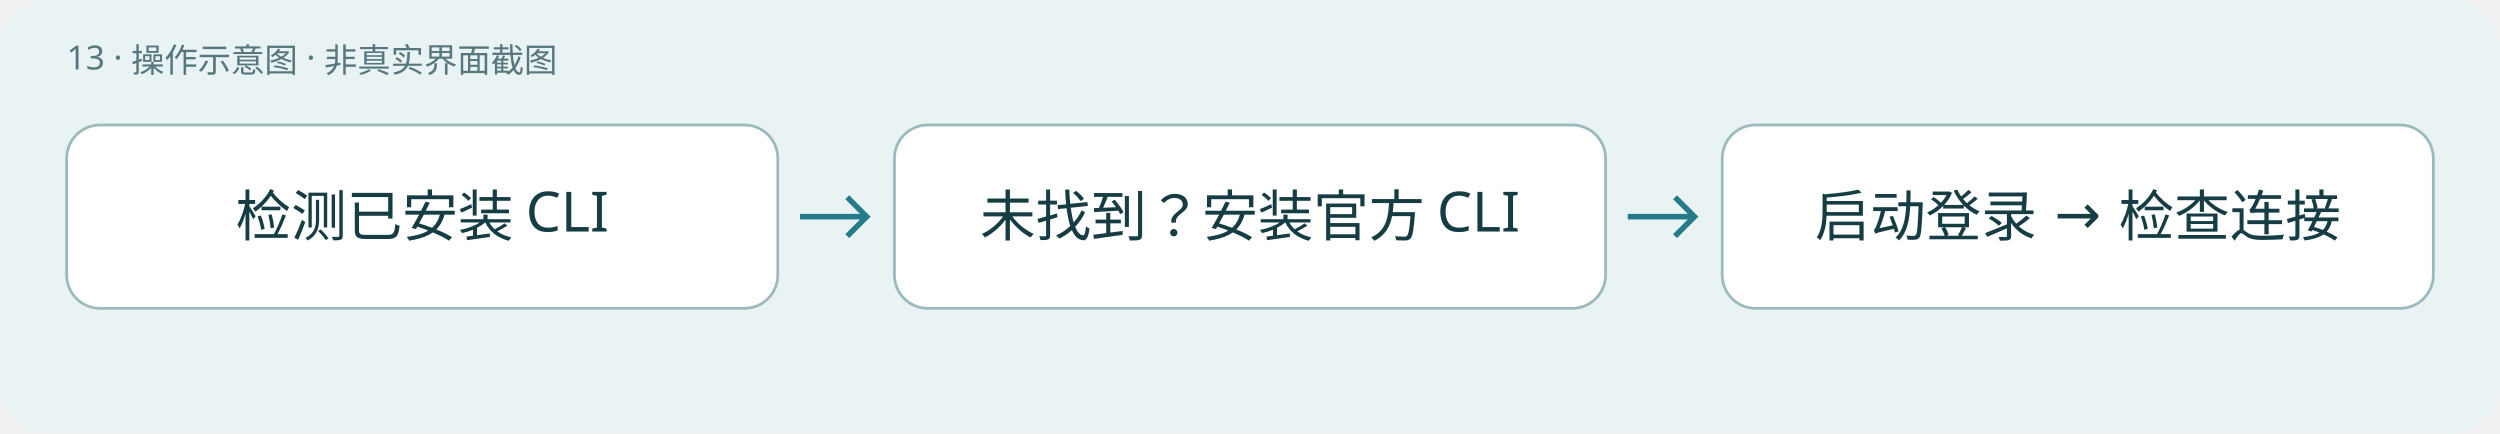
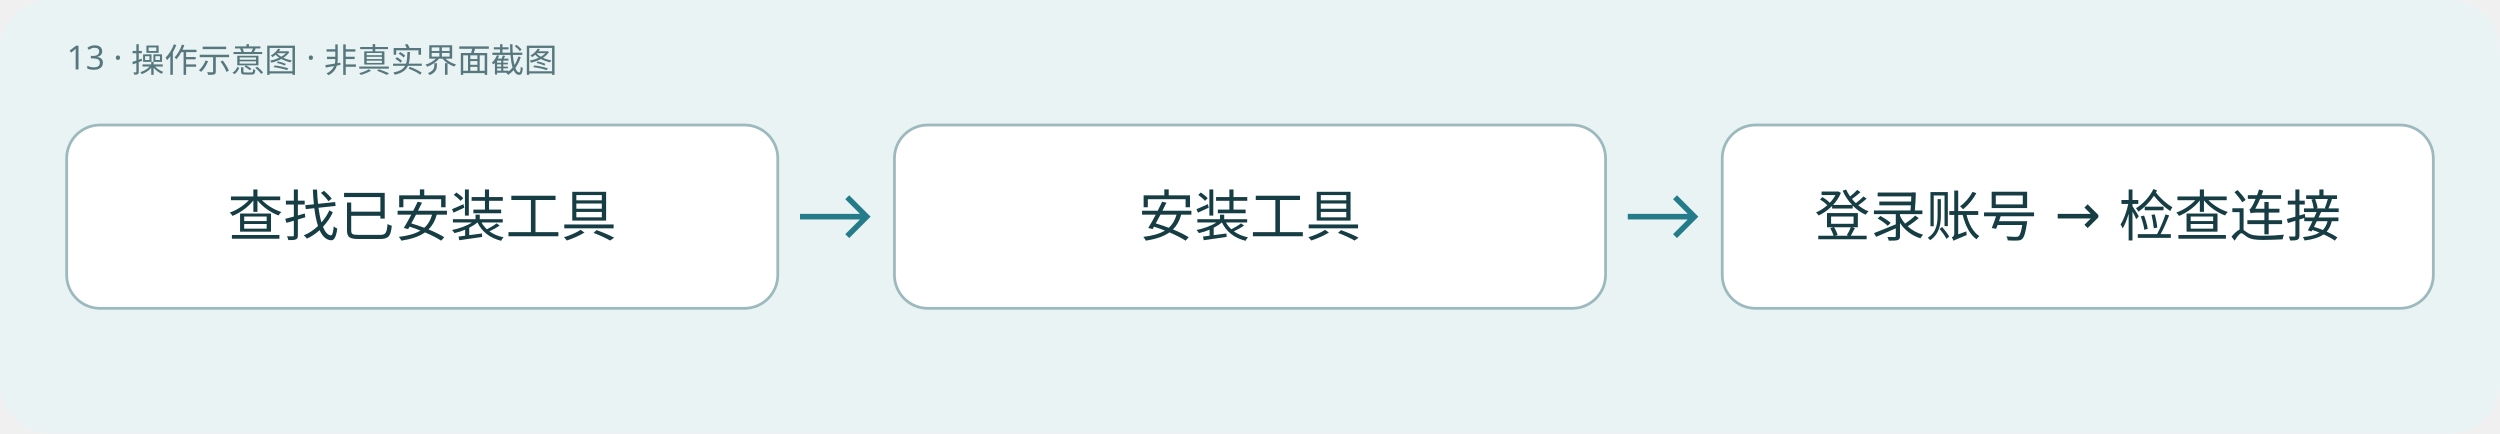
<svg xmlns="http://www.w3.org/2000/svg" viewBox="0 0 900 156" role="img">
  <rect width="900" height="156" rx="18" fill="#eaf3f4" />
  <rect x="24" y="45" width="256" height="66" rx="12" fill="white" stroke="#9cb9bd" />
-   <text x="152" y="85" text-anchor="middle" font-family="Microsoft YaHei,PingFang SC,sans-serif" font-size="20" fill="#163d44">检测已安装 CLI</text>
+   <text x="152" y="85" text-anchor="middle" font-family="Microsoft YaHei,PingFang SC,sans-serif" font-size="20" fill="#163d44">查找已安装工具</text>
  <path d="M288 78 h24 m-7 -7 7 7 -7 7" fill="none" stroke="#247c8a" stroke-width="2" />
  <rect x="322" y="45" width="256" height="66" rx="12" fill="white" stroke="#9cb9bd" />
-   <text x="450" y="85" text-anchor="middle" font-family="Microsoft YaHei,PingFang SC,sans-serif" font-size="20" fill="#163d44">未找到？安装官方 CLI</text>
+   <text x="450" y="85" text-anchor="middle" font-family="Microsoft YaHei,PingFang SC,sans-serif" font-size="20" fill="#163d44">安装工具</text>
  <path d="M586 78 h24 m-7 -7 7 7 -7 7" fill="none" stroke="#247c8a" stroke-width="2" />
  <rect x="620" y="45" width="256" height="66" rx="12" fill="white" stroke="#9cb9bd" />
-   <text x="748" y="85" text-anchor="middle" font-family="Microsoft YaHei,PingFang SC,sans-serif" font-size="20" fill="#163d44">启动登录 → 检查连接</text>
+   <text x="748" y="85" text-anchor="middle" font-family="Microsoft YaHei,PingFang SC,sans-serif" font-size="20" fill="#163d44">登录账号 → 检查连接</text>
  <text x="24" y="25" font-family="sans-serif" font-size="12" fill="#55777d">13 · 操作示意图 · 非真实界面截图</text>
</svg>
